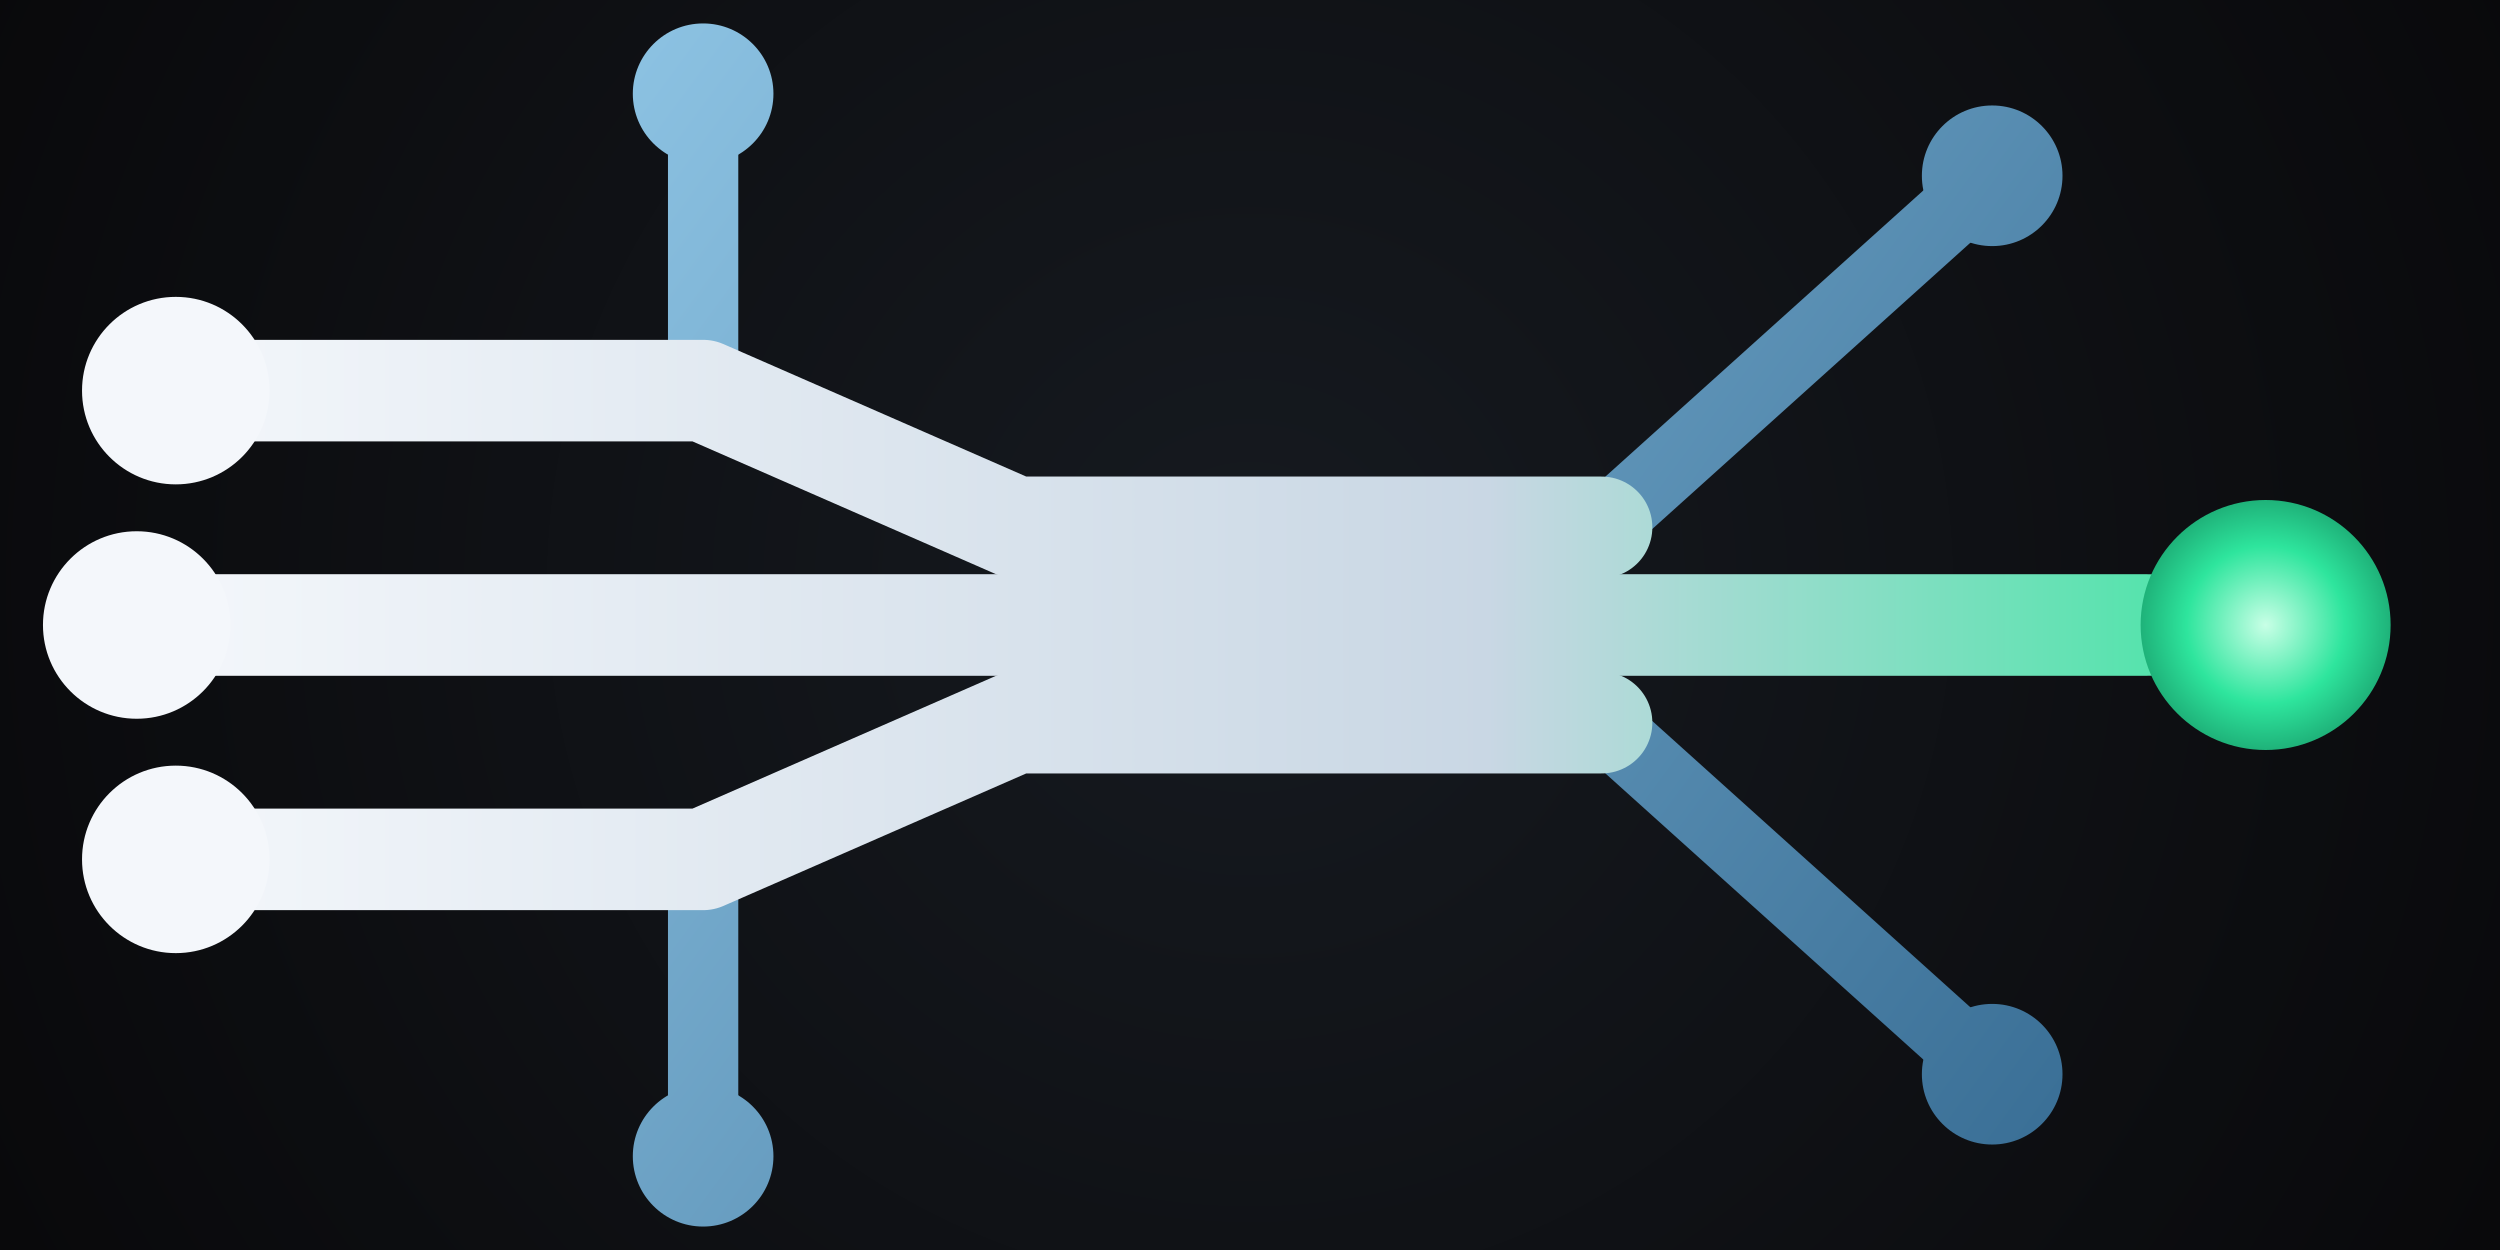
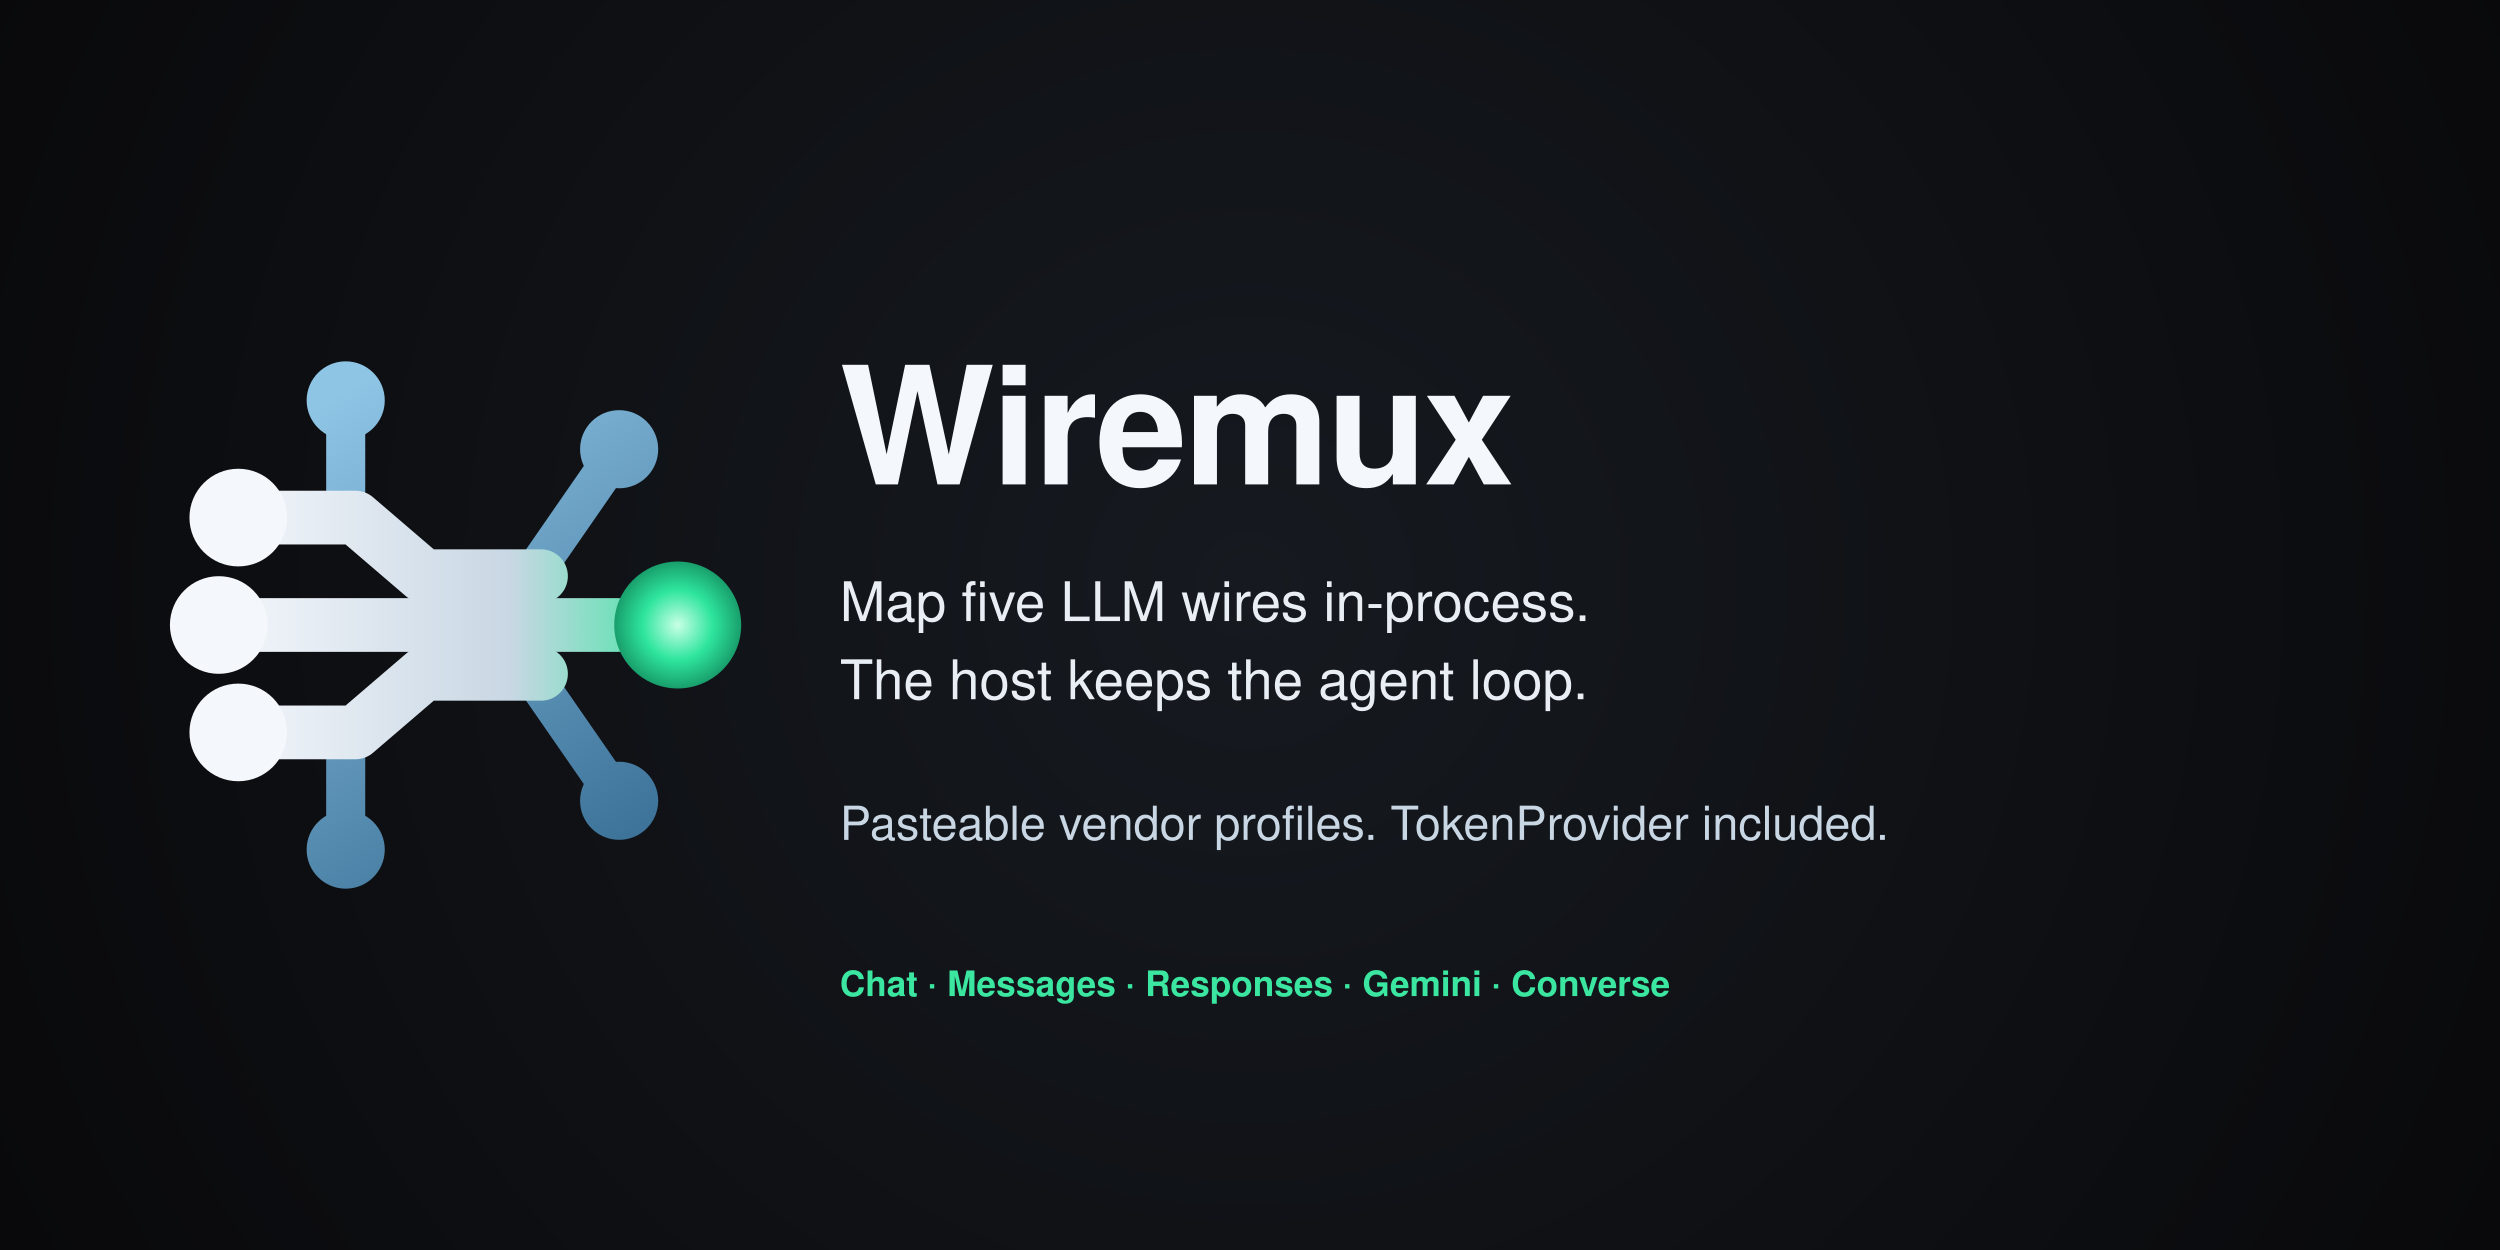
<svg xmlns="http://www.w3.org/2000/svg" viewBox="0 0 1280 640" width="1280" height="640" role="img">
  <defs>
    <radialGradient id="field" cx="640" cy="300" r="720" gradientUnits="userSpaceOnUse">
      <stop offset="0" stop-color="#161A20" />
      <stop offset="1" stop-color="#09090B" />
    </radialGradient>
-     <linearGradient id="bus" x1="80" y1="320" x2="1180" y2="320" gradientUnits="userSpaceOnUse">
+     <linearGradient id="bus" x1="16" y1="64" x2="112" y2="64" gradientUnits="userSpaceOnUse">
      <stop offset="0" stop-color="#F4F7FB" />
      <stop offset="0.62" stop-color="#C9D7E4" />
      <stop offset="1" stop-color="#3BE6A0" />
    </linearGradient>
-     <linearGradient id="tap" x1="280" y1="40" x2="1040" y2="600" gradientUnits="userSpaceOnUse">
+     <linearGradient id="tap" x1="42" y1="16" x2="102" y2="112" gradientUnits="userSpaceOnUse">
      <stop offset="0" stop-color="#8EC4E4" />
      <stop offset="1" stop-color="#3A6F96" />
    </linearGradient>
-     <radialGradient id="out" cx="1160" cy="320" r="90" gradientUnits="userSpaceOnUse">
+     <radialGradient id="out" cx="110" cy="64" r="16" gradientUnits="userSpaceOnUse">
      <stop offset="0" stop-color="#C8FFE6" />
      <stop offset="0.45" stop-color="#2EE59D" />
      <stop offset="1" stop-color="#0E7A52" />
    </radialGradient>
  </defs>
  <rect width="1280" height="640" fill="url(#field)" />
-   <g fill="none" stroke-linecap="round" stroke-linejoin="round">
-     <g stroke="url(#tap)" stroke-width="36">
-       <path d="M360 48 V200" />
-       <path d="M360 592 V440" />
-       <path d="M820 270 L1020 90" />
-       <path d="M820 370 L1020 550" />
+   <g transform="translate(72 160) scale(2.5)">
+     <g fill="none" stroke-linecap="round" stroke-linejoin="round">
+       <g stroke="url(#tap)" stroke-width="8">
+         <path d="M42 18 V42" />
+         <path d="M42 110 V86" />
+         <path d="M80 54 L98 28" />
+         <path d="M80 74 L98 100" />
+       </g>
+       <g stroke="url(#bus)" stroke-width="11">
+         <path d="M20 42 H44 L58 54 H82" />
+         <path d="M16 64 H98" />
+         <path d="M20 86 H44 L58 74 H82" />
+       </g>
    </g>
-     <g stroke="url(#bus)" stroke-width="52">
-       <path d="M90 200 H360 L520 270 H820" />
-       <path d="M70 320 H1100" />
-       <path d="M90 440 H360 L520 370 H820" />
-     </g>
+     <circle cx="42" cy="18" r="8" fill="url(#tap)" />
+     <circle cx="42" cy="110" r="8" fill="url(#tap)" />
+     <circle cx="98" cy="28" r="8" fill="url(#tap)" />
+     <circle cx="98" cy="100" r="8" fill="url(#tap)" />
+     <circle cx="20" cy="42" r="10" fill="#F4F7FB" />
+     <circle cx="16" cy="64" r="10" fill="#F4F7FB" />
+     <circle cx="20" cy="86" r="10" fill="#F4F7FB" />
+     <circle cx="110" cy="64" r="13" fill="url(#out)" />
  </g>
-   <circle cx="360" cy="48" r="36" fill="url(#tap)" />
-   <circle cx="360" cy="592" r="36" fill="url(#tap)" />
-   <circle cx="1020" cy="90" r="36" fill="url(#tap)" />
-   <circle cx="1020" cy="550" r="36" fill="url(#tap)" />
-   <circle cx="90" cy="200" r="48" fill="#F4F7FB" />
-   <circle cx="70" cy="320" r="48" fill="#F4F7FB" />
-   <circle cx="90" cy="440" r="48" fill="#F4F7FB" />
-   <circle cx="1160" cy="320" r="64" fill="url(#out)" />
+   <g fill="#F4F7FB" font-family="Helvetica Neue, Helvetica, Arial, sans-serif">
+     <text x="430" y="248" font-size="84" font-weight="700" letter-spacing="-1.5">Wiremux</text>
+     <text x="430" y="318" font-size="28" font-weight="500" fill="#E8EEF4">Map five LLM wires in-process.</text>
+     <text x="430" y="358" font-size="28" font-weight="500" fill="#E8EEF4">The host keeps the agent loop.</text>
+     <text x="430" y="430" font-size="24" font-weight="400" fill="#C9D7E4">Pasteable vendor profiles. TokenProvider included.</text>
+     <text x="430" y="510" font-size="18" font-weight="600" fill="#3BE6A0">Chat · Messages · Responses · Gemini · Converse</text>
+   </g>
</svg>
